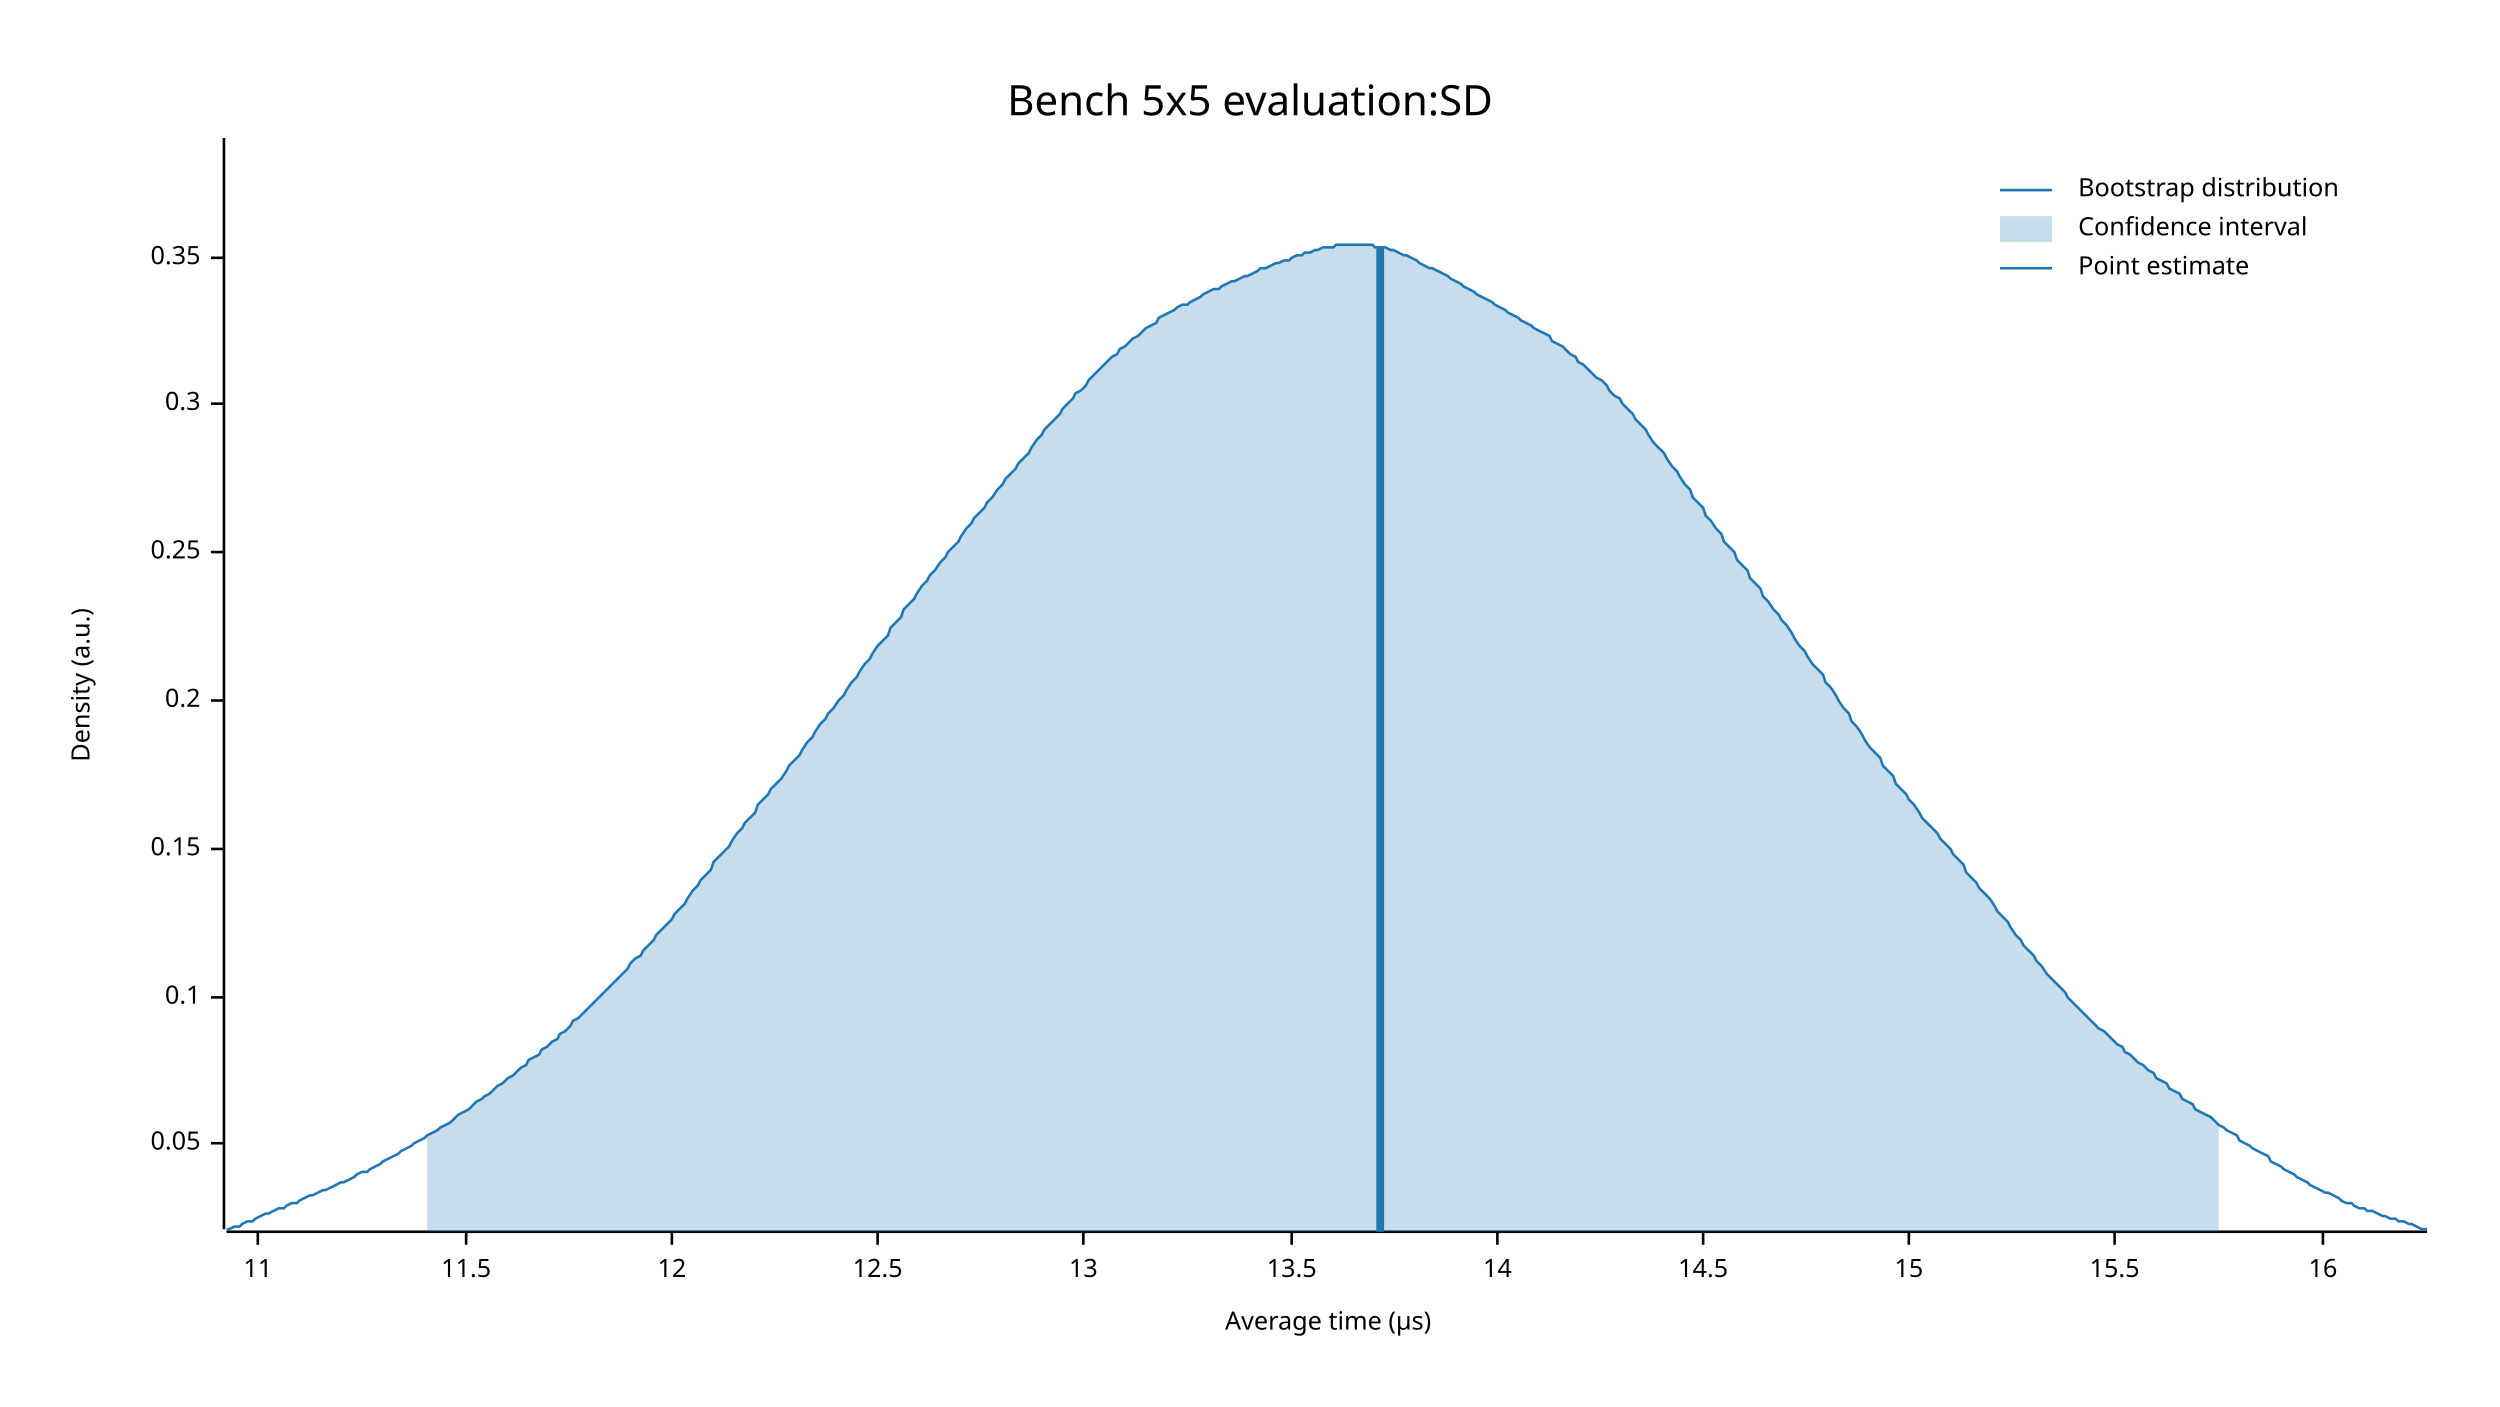
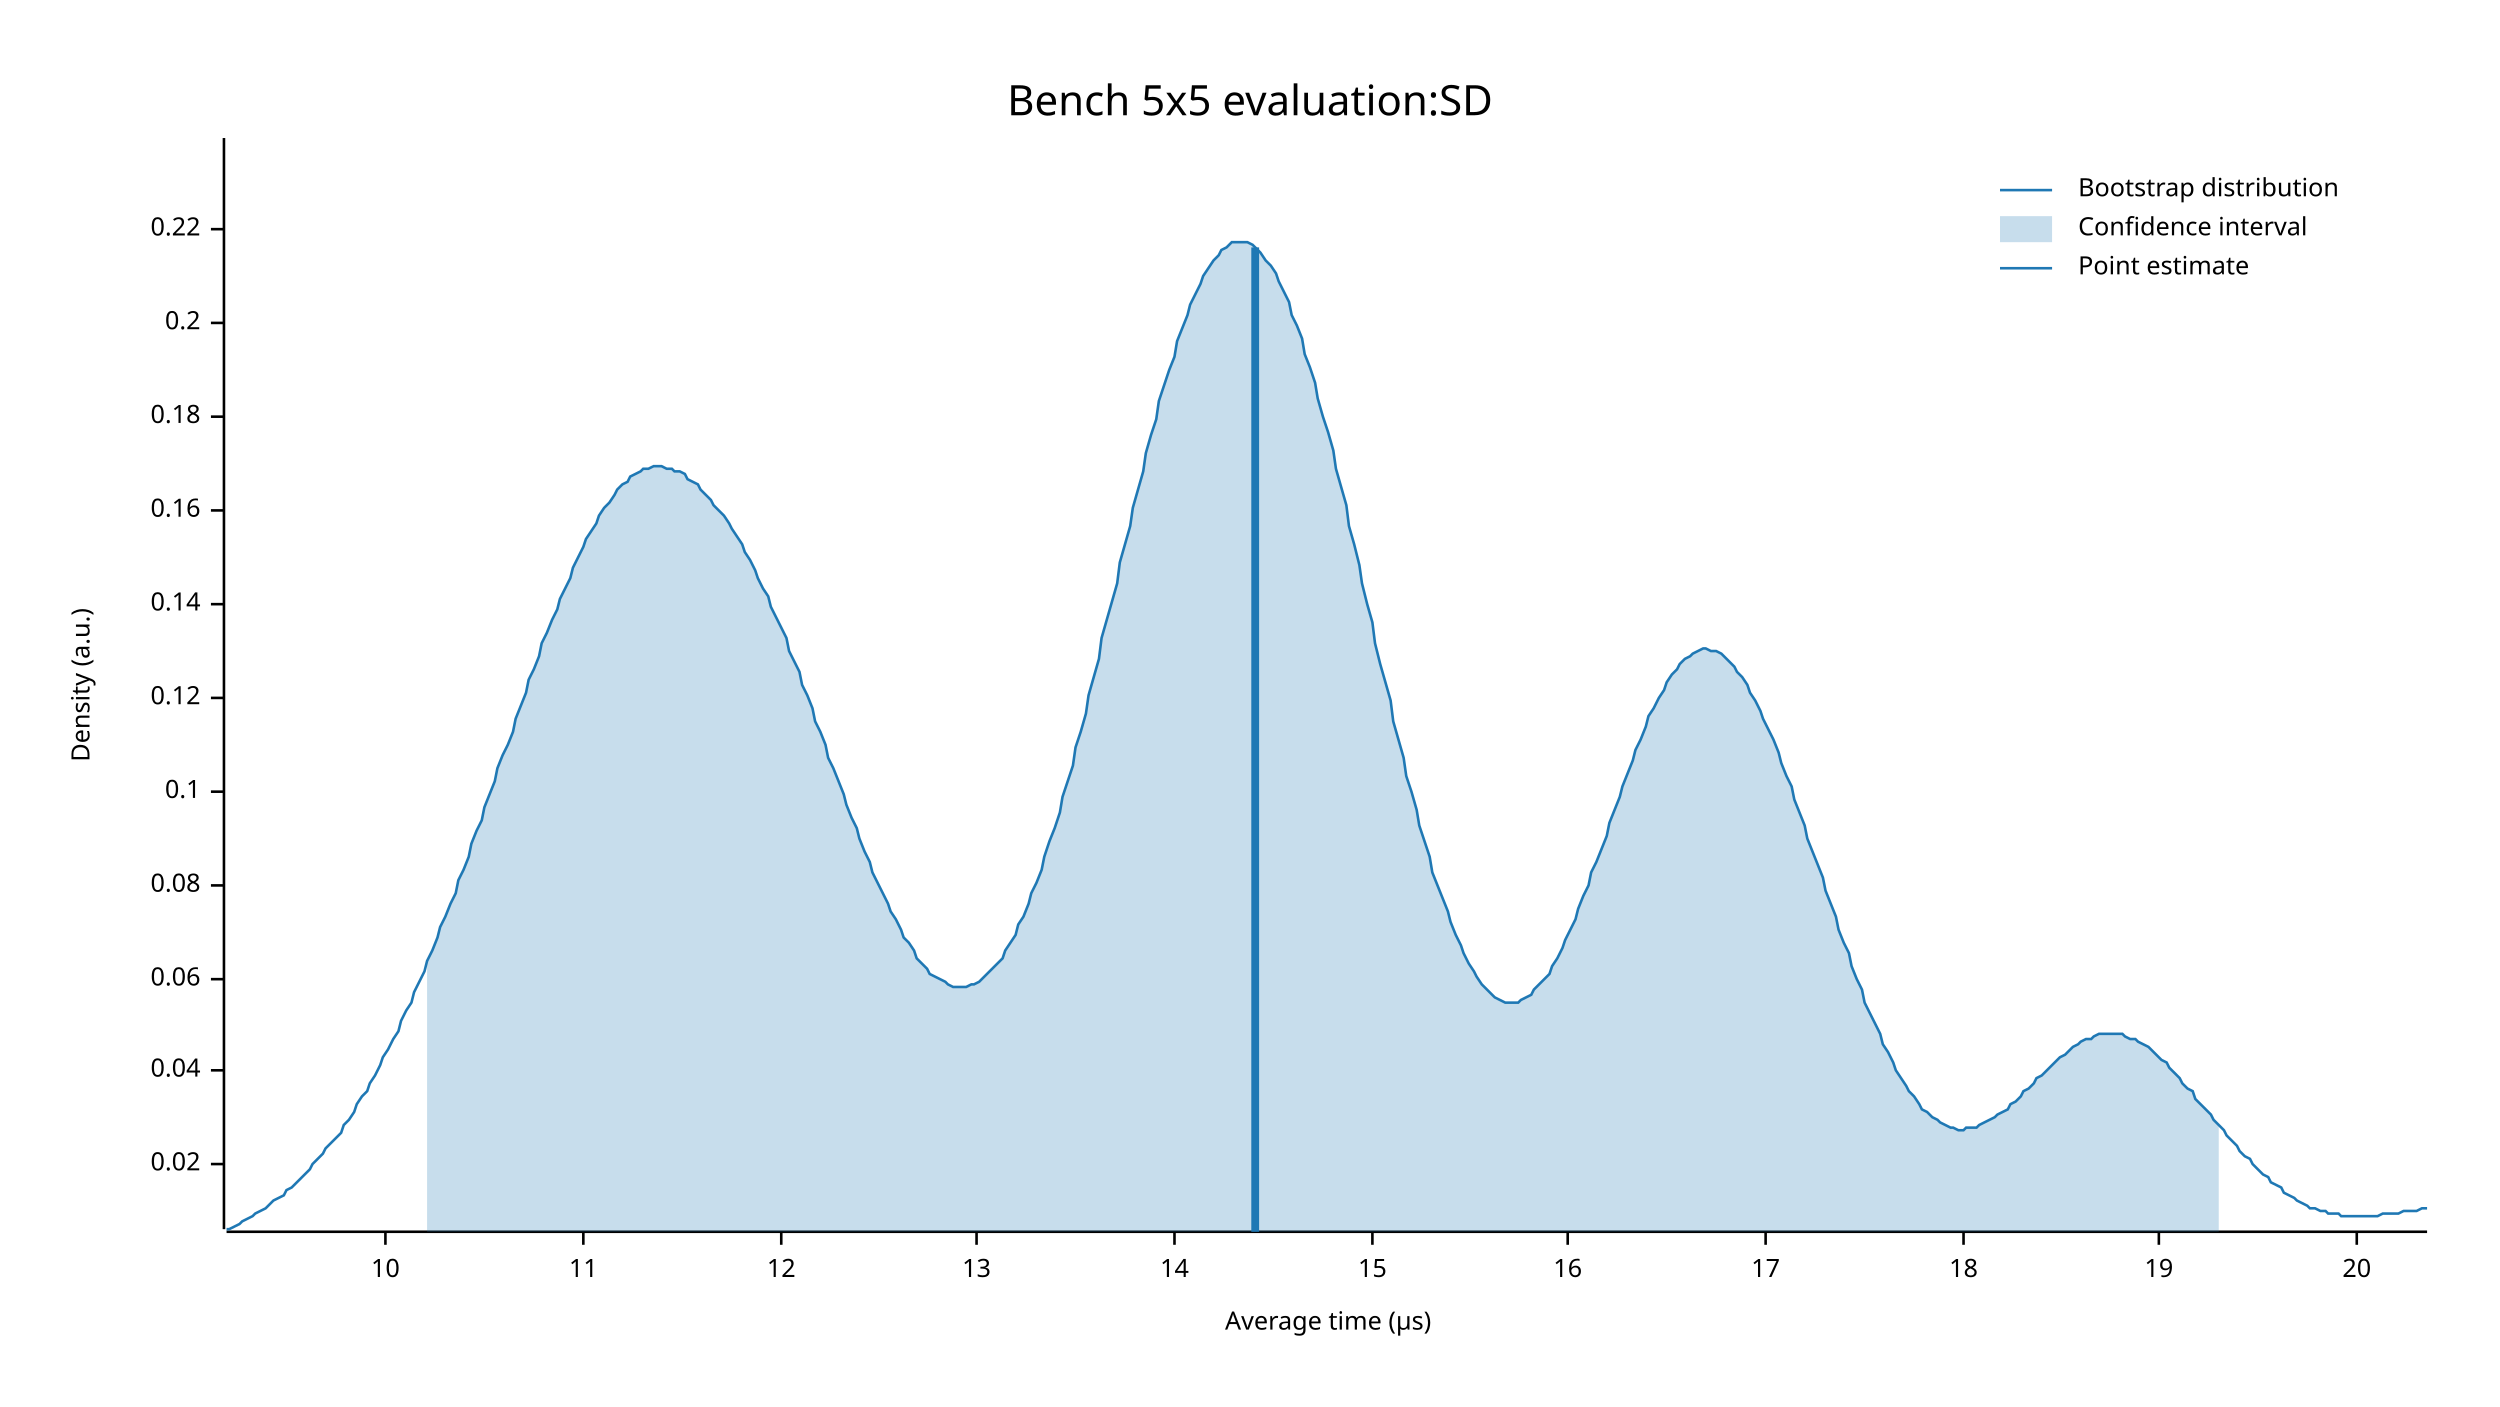
<svg xmlns="http://www.w3.org/2000/svg" width="960" height="540" viewBox="0 0 960 540">
  <text x="480" y="32" dy="0.76em" text-anchor="middle" font-family="sans-serif" font-size="16.129" opacity="1" fill="#000000">
Bench 5x5 evaluation:SD
</text>
  <text x="27" y="263" dy="0.76em" text-anchor="middle" font-family="sans-serif" font-size="9.677" opacity="1" fill="#000000" transform="rotate(270, 27, 263)">
Density (a.u.)
</text>
  <text x="510" y="513" dy="-0.5ex" text-anchor="middle" font-family="sans-serif" font-size="9.677" opacity="1" fill="#000000">
Average time (µs)
</text>
  <polyline fill="none" opacity="1" stroke="#000000" stroke-width="1" points="86,53 86,472 " />
-   <text x="77" y="439" dy="0.5ex" text-anchor="end" font-family="sans-serif" font-size="9.677" opacity="1" fill="#000000">
- 0.05
+   <text x="77" y="447" dy="0.5ex" text-anchor="end" font-family="sans-serif" font-size="9.677" opacity="1" fill="#000000">
+ 0.02
</text>
-   <polyline fill="none" opacity="1" stroke="#000000" stroke-width="1" points="81,439 86,439 " />
-   <text x="77" y="383" dy="0.5ex" text-anchor="end" font-family="sans-serif" font-size="9.677" opacity="1" fill="#000000">
+   <polyline fill="none" opacity="1" stroke="#000000" stroke-width="1" points="81,447 86,447 " />
+   <text x="77" y="411" dy="0.5ex" text-anchor="end" font-family="sans-serif" font-size="9.677" opacity="1" fill="#000000">
+ 0.04
+ </text>
+   <polyline fill="none" opacity="1" stroke="#000000" stroke-width="1" points="81,411 86,411 " />
+   <text x="77" y="376" dy="0.5ex" text-anchor="end" font-family="sans-serif" font-size="9.677" opacity="1" fill="#000000">
+ 0.06
+ </text>
+   <polyline fill="none" opacity="1" stroke="#000000" stroke-width="1" points="81,376 86,376 " />
+   <text x="77" y="340" dy="0.5ex" text-anchor="end" font-family="sans-serif" font-size="9.677" opacity="1" fill="#000000">
+ 0.08
+ </text>
+   <polyline fill="none" opacity="1" stroke="#000000" stroke-width="1" points="81,340 86,340 " />
+   <text x="77" y="304" dy="0.5ex" text-anchor="end" font-family="sans-serif" font-size="9.677" opacity="1" fill="#000000">
0.1
</text>
-   <polyline fill="none" opacity="1" stroke="#000000" stroke-width="1" points="81,383 86,383 " />
-   <text x="77" y="326" dy="0.5ex" text-anchor="end" font-family="sans-serif" font-size="9.677" opacity="1" fill="#000000">
- 0.15
+   <polyline fill="none" opacity="1" stroke="#000000" stroke-width="1" points="81,304 86,304 " />
+   <text x="77" y="268" dy="0.5ex" text-anchor="end" font-family="sans-serif" font-size="9.677" opacity="1" fill="#000000">
+ 0.12
</text>
-   <polyline fill="none" opacity="1" stroke="#000000" stroke-width="1" points="81,326 86,326 " />
-   <text x="77" y="269" dy="0.5ex" text-anchor="end" font-family="sans-serif" font-size="9.677" opacity="1" fill="#000000">
+   <polyline fill="none" opacity="1" stroke="#000000" stroke-width="1" points="81,268 86,268 " />
+   <text x="77" y="232" dy="0.5ex" text-anchor="end" font-family="sans-serif" font-size="9.677" opacity="1" fill="#000000">
+ 0.14
+ </text>
+   <polyline fill="none" opacity="1" stroke="#000000" stroke-width="1" points="81,232 86,232 " />
+   <text x="77" y="196" dy="0.5ex" text-anchor="end" font-family="sans-serif" font-size="9.677" opacity="1" fill="#000000">
+ 0.16
+ </text>
+   <polyline fill="none" opacity="1" stroke="#000000" stroke-width="1" points="81,196 86,196 " />
+   <text x="77" y="160" dy="0.5ex" text-anchor="end" font-family="sans-serif" font-size="9.677" opacity="1" fill="#000000">
+ 0.18
+ </text>
+   <polyline fill="none" opacity="1" stroke="#000000" stroke-width="1" points="81,160 86,160 " />
+   <text x="77" y="124" dy="0.5ex" text-anchor="end" font-family="sans-serif" font-size="9.677" opacity="1" fill="#000000">
0.2
</text>
-   <polyline fill="none" opacity="1" stroke="#000000" stroke-width="1" points="81,269 86,269 " />
-   <text x="77" y="212" dy="0.5ex" text-anchor="end" font-family="sans-serif" font-size="9.677" opacity="1" fill="#000000">
- 0.25
+   <polyline fill="none" opacity="1" stroke="#000000" stroke-width="1" points="81,124 86,124 " />
+   <text x="77" y="88" dy="0.5ex" text-anchor="end" font-family="sans-serif" font-size="9.677" opacity="1" fill="#000000">
+ 0.22
</text>
-   <polyline fill="none" opacity="1" stroke="#000000" stroke-width="1" points="81,212 86,212 " />
-   <text x="77" y="155" dy="0.5ex" text-anchor="end" font-family="sans-serif" font-size="9.677" opacity="1" fill="#000000">
- 0.3
+   <polyline fill="none" opacity="1" stroke="#000000" stroke-width="1" points="81,88 86,88 " />
+   <polyline fill="none" opacity="1" stroke="#000000" stroke-width="1" points="87,473 932,473 " />
+   <text x="148" y="483" dy="0.76em" text-anchor="middle" font-family="sans-serif" font-size="9.677" opacity="1" fill="#000000">
+ 10
</text>
-   <polyline fill="none" opacity="1" stroke="#000000" stroke-width="1" points="81,155 86,155 " />
-   <text x="77" y="99" dy="0.5ex" text-anchor="end" font-family="sans-serif" font-size="9.677" opacity="1" fill="#000000">
- 0.35
- </text>
-   <polyline fill="none" opacity="1" stroke="#000000" stroke-width="1" points="81,99 86,99 " />
-   <polyline fill="none" opacity="1" stroke="#000000" stroke-width="1" points="87,473 932,473 " />
-   <text x="99" y="483" dy="0.76em" text-anchor="middle" font-family="sans-serif" font-size="9.677" opacity="1" fill="#000000">
+   <polyline fill="none" opacity="1" stroke="#000000" stroke-width="1" points="148,473 148,478 " />
+   <text x="224" y="483" dy="0.76em" text-anchor="middle" font-family="sans-serif" font-size="9.677" opacity="1" fill="#000000">
11
</text>
-   <polyline fill="none" opacity="1" stroke="#000000" stroke-width="1" points="99,473 99,478 " />
-   <text x="179" y="483" dy="0.76em" text-anchor="middle" font-family="sans-serif" font-size="9.677" opacity="1" fill="#000000">
- 11.5
- </text>
-   <polyline fill="none" opacity="1" stroke="#000000" stroke-width="1" points="179,473 179,478 " />
-   <text x="258" y="483" dy="0.76em" text-anchor="middle" font-family="sans-serif" font-size="9.677" opacity="1" fill="#000000">
+   <polyline fill="none" opacity="1" stroke="#000000" stroke-width="1" points="224,473 224,478 " />
+   <text x="300" y="483" dy="0.76em" text-anchor="middle" font-family="sans-serif" font-size="9.677" opacity="1" fill="#000000">
12
</text>
-   <polyline fill="none" opacity="1" stroke="#000000" stroke-width="1" points="258,473 258,478 " />
-   <text x="337" y="483" dy="0.76em" text-anchor="middle" font-family="sans-serif" font-size="9.677" opacity="1" fill="#000000">
- 12.5
- </text>
-   <polyline fill="none" opacity="1" stroke="#000000" stroke-width="1" points="337,473 337,478 " />
-   <text x="416" y="483" dy="0.76em" text-anchor="middle" font-family="sans-serif" font-size="9.677" opacity="1" fill="#000000">
+   <polyline fill="none" opacity="1" stroke="#000000" stroke-width="1" points="300,473 300,478 " />
+   <text x="375" y="483" dy="0.76em" text-anchor="middle" font-family="sans-serif" font-size="9.677" opacity="1" fill="#000000">
13
</text>
-   <polyline fill="none" opacity="1" stroke="#000000" stroke-width="1" points="416,473 416,478 " />
-   <text x="496" y="483" dy="0.76em" text-anchor="middle" font-family="sans-serif" font-size="9.677" opacity="1" fill="#000000">
- 13.5
- </text>
-   <polyline fill="none" opacity="1" stroke="#000000" stroke-width="1" points="496,473 496,478 " />
-   <text x="575" y="483" dy="0.76em" text-anchor="middle" font-family="sans-serif" font-size="9.677" opacity="1" fill="#000000">
+   <polyline fill="none" opacity="1" stroke="#000000" stroke-width="1" points="375,473 375,478 " />
+   <text x="451" y="483" dy="0.76em" text-anchor="middle" font-family="sans-serif" font-size="9.677" opacity="1" fill="#000000">
14
</text>
-   <polyline fill="none" opacity="1" stroke="#000000" stroke-width="1" points="575,473 575,478 " />
-   <text x="654" y="483" dy="0.76em" text-anchor="middle" font-family="sans-serif" font-size="9.677" opacity="1" fill="#000000">
- 14.5
- </text>
-   <polyline fill="none" opacity="1" stroke="#000000" stroke-width="1" points="654,473 654,478 " />
-   <text x="733" y="483" dy="0.76em" text-anchor="middle" font-family="sans-serif" font-size="9.677" opacity="1" fill="#000000">
+   <polyline fill="none" opacity="1" stroke="#000000" stroke-width="1" points="451,473 451,478 " />
+   <text x="527" y="483" dy="0.76em" text-anchor="middle" font-family="sans-serif" font-size="9.677" opacity="1" fill="#000000">
15
</text>
-   <polyline fill="none" opacity="1" stroke="#000000" stroke-width="1" points="733,473 733,478 " />
-   <text x="812" y="483" dy="0.76em" text-anchor="middle" font-family="sans-serif" font-size="9.677" opacity="1" fill="#000000">
- 15.5
- </text>
-   <polyline fill="none" opacity="1" stroke="#000000" stroke-width="1" points="812,473 812,478 " />
-   <text x="892" y="483" dy="0.76em" text-anchor="middle" font-family="sans-serif" font-size="9.677" opacity="1" fill="#000000">
+   <polyline fill="none" opacity="1" stroke="#000000" stroke-width="1" points="527,473 527,478 " />
+   <text x="602" y="483" dy="0.76em" text-anchor="middle" font-family="sans-serif" font-size="9.677" opacity="1" fill="#000000">
16
</text>
-   <polyline fill="none" opacity="1" stroke="#000000" stroke-width="1" points="892,473 892,478 " />
-   <polyline fill="none" opacity="1" stroke="#1F78B4" stroke-width="1" points="87,472 88,472 90,471 92,471 93,470 95,469 97,469 98,468 100,467 102,466 103,466 105,465 107,464 109,464 110,463 112,462 114,462 115,461 117,460 119,459 120,459 122,458 124,457 125,457 127,456 129,455 131,454 132,454 134,453 136,452 137,451 139,450 141,450 142,449 144,448 146,447 147,446 149,445 151,444 153,443 154,442 156,441 158,440 159,439 161,438 163,437 164,436 166,435 168,434 169,433 171,432 173,431 175,429 176,428 178,427 180,426 181,425 183,423 185,422 186,421 188,420 190,418 191,417 193,416 195,414 197,413 198,412 200,410 202,409 203,407 205,406 207,405 208,403 210,402 212,400 214,399 215,397 217,396 219,394 220,392 222,391 224,389 225,388 227,386 229,384 230,383 232,381 234,379 236,377 237,376 239,374 241,372 242,370 244,368 246,367 247,365 249,363 251,361 252,359 254,357 256,355 258,353 259,351 261,349 263,347 264,345 266,342 268,340 269,338 271,336 273,334 274,331 276,329 278,327 280,325 281,323 283,320 285,318 286,316 288,314 290,312 291,309 293,307 295,305 296,303 298,301 300,299 302,296 303,294 305,292 307,290 308,288 310,285 312,283 313,281 315,278 317,276 318,274 320,272 322,269 324,267 325,265 327,262 329,260 330,258 332,255 334,253 335,251 337,248 339,246 341,244 342,241 344,239 346,237 347,234 349,232 351,230 352,228 354,225 356,223 357,221 359,219 361,216 363,214 364,212 366,210 368,208 369,206 371,203 373,201 374,199 376,197 378,195 379,193 381,191 383,188 385,186 386,184 388,182 390,180 391,178 393,176 395,174 396,172 398,169 400,167 401,165 403,163 405,161 407,159 408,157 410,155 412,153 413,151 415,150 417,148 418,146 420,144 422,142 423,141 425,139 427,137 429,136 430,134 432,133 434,131 435,130 437,129 439,127 440,126 442,125 444,124 445,122 447,121 449,120 451,119 452,118 454,117 456,117 457,116 459,115 461,114 462,113 464,112 466,111 468,111 469,110 471,109 473,108 474,108 476,107 478,106 479,106 481,105 483,104 484,103 486,103 488,102 490,101 491,101 493,100 495,100 496,99 498,98 500,98 501,97 503,97 505,96 506,96 508,95 510,95 512,95 513,94 515,94 517,94 518,94 520,94 522,94 523,94 525,94 527,94 528,95 530,95 532,95 534,96 535,96 537,97 539,98 540,98 542,99 544,100 545,101 547,102 549,103 550,103 552,104 554,105 556,106 557,107 559,108 561,109 562,110 564,111 566,112 567,113 569,114 571,115 573,116 574,117 576,118 578,119 579,120 581,121 583,122 584,123 586,124 588,125 589,126 591,127 593,128 595,129 596,131 598,132 600,133 601,134 603,136 605,137 606,139 608,140 610,142 611,143 613,145 615,146 617,148 618,150 620,152 622,153 623,155 625,157 627,159 628,161 630,163 632,165 633,167 635,170 637,172 639,174 640,176 642,179 644,181 645,183 647,186 649,188 650,191 652,193 654,195 655,198 657,200 659,203 661,205 662,208 664,210 666,212 667,215 669,217 671,219 672,222 674,224 676,226 677,229 679,231 681,234 683,236 684,238 686,240 688,243 689,245 691,248 693,250 694,252 696,255 698,257 700,259 701,262 703,264 705,267 706,269 708,272 710,274 711,277 713,279 715,282 716,284 718,287 720,289 722,291 723,294 725,296 727,298 728,301 730,303 732,305 733,307 735,309 737,312 738,314 740,316 742,318 744,320 745,322 747,324 749,326 750,328 752,330 754,332 755,335 757,337 759,339 760,341 762,343 764,345 766,348 767,350 769,352 771,354 772,356 774,359 776,361 777,363 779,365 781,367 782,369 784,371 786,374 788,376 789,377 791,379 793,381 794,383 796,385 798,387 799,388 801,390 803,392 804,393 806,395 808,396 810,398 811,399 813,401 815,402 816,404 818,405 820,407 821,408 823,409 825,411 827,412 828,414 830,415 832,416 833,418 835,419 837,420 838,422 840,423 842,424 843,426 845,427 847,428 849,429 850,430 852,432 854,433 855,434 857,435 859,436 860,438 862,439 864,440 865,441 867,442 869,443 871,444 872,446 874,447 876,448 877,449 879,450 881,451 882,452 884,453 886,454 887,455 889,456 891,457 893,458 894,458 896,459 898,460 899,461 901,462 903,462 904,463 906,464 908,464 909,465 911,465 913,466 915,467 916,467 918,468 920,468 921,469 923,469 925,470 926,470 928,471 930,472 932,472 " />
-   <polygon opacity="0.25" fill="#1F78B4" points="164,436 166,435 168,434 169,433 171,432 173,431 175,429 176,428 178,427 180,426 181,425 183,423 185,422 186,421 188,420 190,418 191,417 193,416 195,414 197,413 198,412 200,410 202,409 203,407 205,406 207,405 208,403 210,402 212,400 214,399 215,397 217,396 219,394 220,392 222,391 224,389 225,388 227,386 229,384 230,383 232,381 234,379 236,377 237,376 239,374 241,372 242,370 244,368 246,367 247,365 249,363 251,361 252,359 254,357 256,355 258,353 259,351 261,349 263,347 264,345 266,342 268,340 269,338 271,336 273,334 274,331 276,329 278,327 280,325 281,323 283,320 285,318 286,316 288,314 290,312 291,309 293,307 295,305 296,303 298,301 300,299 302,296 303,294 305,292 307,290 308,288 310,285 312,283 313,281 315,278 317,276 318,274 320,272 322,269 324,267 325,265 327,262 329,260 330,258 332,255 334,253 335,251 337,248 339,246 341,244 342,241 344,239 346,237 347,234 349,232 351,230 352,228 354,225 356,223 357,221 359,219 361,216 363,214 364,212 366,210 368,208 369,206 371,203 373,201 374,199 376,197 378,195 379,193 381,191 383,188 385,186 386,184 388,182 390,180 391,178 393,176 395,174 396,172 398,169 400,167 401,165 403,163 405,161 407,159 408,157 410,155 412,153 413,151 415,150 417,148 418,146 420,144 422,142 423,141 425,139 427,137 429,136 430,134 432,133 434,131 435,130 437,129 439,127 440,126 442,125 444,124 445,122 447,121 449,120 451,119 452,118 454,117 456,117 457,116 459,115 461,114 462,113 464,112 466,111 468,111 469,110 471,109 473,108 474,108 476,107 478,106 479,106 481,105 483,104 484,103 486,103 488,102 490,101 491,101 493,100 495,100 496,99 498,98 500,98 501,97 503,97 505,96 506,96 508,95 510,95 512,95 513,94 515,94 517,94 518,94 520,94 522,94 523,94 525,94 527,94 528,95 530,95 532,95 534,96 535,96 537,97 539,98 540,98 542,99 544,100 545,101 547,102 549,103 550,103 552,104 554,105 556,106 557,107 559,108 561,109 562,110 564,111 566,112 567,113 569,114 571,115 573,116 574,117 576,118 578,119 579,120 581,121 583,122 584,123 586,124 588,125 589,126 591,127 593,128 595,129 596,131 598,132 600,133 601,134 603,136 605,137 606,139 608,140 610,142 611,143 613,145 615,146 617,148 618,150 620,152 622,153 623,155 625,157 627,159 628,161 630,163 632,165 633,167 635,170 637,172 639,174 640,176 642,179 644,181 645,183 647,186 649,188 650,191 652,193 654,195 655,198 657,200 659,203 661,205 662,208 664,210 666,212 667,215 669,217 671,219 672,222 674,224 676,226 677,229 679,231 681,234 683,236 684,238 686,240 688,243 689,245 691,248 693,250 694,252 696,255 698,257 700,259 701,262 703,264 705,267 706,269 708,272 710,274 711,277 713,279 715,282 716,284 718,287 720,289 722,291 723,294 725,296 727,298 728,301 730,303 732,305 733,307 735,309 737,312 738,314 740,316 742,318 744,320 745,322 747,324 749,326 750,328 752,330 754,332 755,335 757,337 759,339 760,341 762,343 764,345 766,348 767,350 769,352 771,354 772,356 774,359 776,361 777,363 779,365 781,367 782,369 784,371 786,374 788,376 789,377 791,379 793,381 794,383 796,385 798,387 799,388 801,390 803,392 804,393 806,395 808,396 810,398 811,399 813,401 815,402 816,404 818,405 820,407 821,408 823,409 825,411 827,412 828,414 830,415 832,416 833,418 835,419 837,420 838,422 840,423 842,424 843,426 845,427 847,428 849,429 850,430 852,432 852,473 164,473 " />
-   <polyline fill="none" opacity="1" stroke="#1F78B4" stroke-width="3" points="530,473 530,95 " />
+   <polyline fill="none" opacity="1" stroke="#000000" stroke-width="1" points="602,473 602,478 " />
+   <text x="678" y="483" dy="0.76em" text-anchor="middle" font-family="sans-serif" font-size="9.677" opacity="1" fill="#000000">
+ 17
+ </text>
+   <polyline fill="none" opacity="1" stroke="#000000" stroke-width="1" points="678,473 678,478 " />
+   <text x="754" y="483" dy="0.76em" text-anchor="middle" font-family="sans-serif" font-size="9.677" opacity="1" fill="#000000">
+ 18
+ </text>
+   <polyline fill="none" opacity="1" stroke="#000000" stroke-width="1" points="754,473 754,478 " />
+   <text x="829" y="483" dy="0.76em" text-anchor="middle" font-family="sans-serif" font-size="9.677" opacity="1" fill="#000000">
+ 19
+ </text>
+   <polyline fill="none" opacity="1" stroke="#000000" stroke-width="1" points="829,473 829,478 " />
+   <text x="905" y="483" dy="0.76em" text-anchor="middle" font-family="sans-serif" font-size="9.677" opacity="1" fill="#000000">
+ 20
+ </text>
+   <polyline fill="none" opacity="1" stroke="#000000" stroke-width="1" points="905,473 905,478 " />
+   <polyline fill="none" opacity="1" stroke="#1F78B4" stroke-width="1" points="87,472 88,472 90,471 92,470 93,469 95,468 97,467 98,466 100,465 102,464 103,463 105,461 107,460 109,459 110,457 112,456 114,454 115,453 117,451 119,449 120,447 122,445 124,443 125,441 127,439 129,437 131,435 132,432 134,430 136,427 137,424 139,421 141,419 142,416 144,413 146,409 147,406 149,403 151,399 153,396 154,392 156,388 158,385 159,381 161,377 163,373 164,369 166,365 168,360 169,356 171,352 173,347 175,343 176,338 178,334 180,329 181,324 183,319 185,315 186,310 188,305 190,300 191,295 193,290 195,286 197,281 198,276 200,271 202,266 203,261 205,257 207,252 208,247 210,243 212,238 214,234 215,230 217,226 219,222 220,218 222,214 224,210 225,207 227,204 229,201 230,198 232,195 234,193 236,190 237,188 239,186 241,185 242,183 244,182 246,181 247,180 249,180 251,179 252,179 254,179 256,180 258,180 259,181 261,181 263,182 264,184 266,185 268,186 269,188 271,190 273,192 274,194 276,196 278,198 280,201 281,203 283,206 285,209 286,212 288,215 290,219 291,222 293,226 295,229 296,233 298,237 300,241 302,245 303,250 305,254 307,258 308,263 310,267 312,272 313,277 315,281 317,286 318,291 320,295 322,300 324,305 325,309 327,314 329,318 330,322 332,327 334,331 335,335 337,339 339,343 341,347 342,350 344,353 346,357 347,360 349,362 351,365 352,368 354,370 356,372 357,374 359,375 361,376 363,377 364,378 366,379 368,379 369,379 371,379 373,378 374,378 376,377 378,375 379,374 381,372 383,370 385,368 386,365 388,362 390,359 391,355 393,352 395,347 396,343 398,339 400,334 401,329 403,323 405,318 407,312 408,306 410,300 412,294 413,287 415,281 417,274 418,267 420,260 422,253 423,245 425,238 427,231 429,224 430,216 432,209 434,202 435,195 437,188 439,181 440,174 442,167 444,161 445,154 447,148 449,142 451,137 452,131 454,126 456,121 457,117 459,113 461,109 462,106 464,103 466,100 468,98 469,96 471,95 473,93 474,93 476,93 478,93 479,93 481,94 483,96 484,97 486,100 488,102 490,105 491,108 493,112 495,116 496,121 498,125 500,130 501,136 503,141 505,147 506,153 508,160 510,166 512,173 513,180 515,187 517,194 518,202 520,209 522,217 523,224 525,232 527,239 528,247 530,255 532,262 534,269 535,277 537,284 539,291 540,298 542,304 544,311 545,317 547,323 549,329 550,335 552,340 554,345 556,350 557,354 559,359 561,363 562,366 564,370 566,373 567,375 569,378 571,380 573,382 574,383 576,384 578,385 579,385 581,385 583,385 584,384 586,383 588,382 589,380 591,378 593,376 595,374 596,371 598,368 600,364 601,361 603,357 605,353 606,349 608,344 610,340 611,335 613,331 615,326 617,321 618,316 620,311 622,306 623,302 625,297 627,292 628,288 630,284 632,279 633,275 635,272 637,268 639,265 640,262 642,259 644,257 645,255 647,253 649,252 650,251 652,250 654,249 655,249 657,250 659,250 661,251 662,252 664,254 666,256 667,258 669,260 671,263 672,266 674,269 676,273 677,276 679,280 681,284 683,289 684,293 686,298 688,302 689,307 691,312 693,317 694,322 696,327 698,332 700,337 701,342 703,347 705,352 706,357 708,362 710,366 711,371 713,376 715,380 716,385 718,389 720,393 722,397 723,401 725,404 727,408 728,411 730,414 732,417 733,419 735,421 737,424 738,426 740,427 742,429 744,430 745,431 747,432 749,433 750,433 752,434 754,434 755,433 757,433 759,433 760,432 762,431 764,430 766,429 767,428 769,427 771,426 772,424 774,423 776,421 777,419 779,418 781,416 782,414 784,413 786,411 788,409 789,408 791,406 793,405 794,404 796,402 798,401 799,400 801,399 803,399 804,398 806,397 808,397 810,397 811,397 813,397 815,397 816,398 818,399 820,399 821,400 823,401 825,402 827,404 828,405 830,407 832,408 833,410 835,412 837,414 838,416 840,418 842,419 843,422 845,424 847,426 849,428 850,430 852,432 854,434 855,436 857,438 859,440 860,442 862,444 864,445 865,447 867,449 869,451 871,452 872,454 874,455 876,456 877,458 879,459 881,460 882,461 884,462 886,463 887,464 889,464 891,465 893,465 894,466 896,466 898,466 899,467 901,467 903,467 904,467 906,467 908,467 909,467 911,467 913,467 915,466 916,466 918,466 920,466 921,466 923,465 925,465 926,465 928,465 930,464 932,464 " />
+   <polygon opacity="0.25" fill="#1F78B4" points="164,369 166,365 168,360 169,356 171,352 173,347 175,343 176,338 178,334 180,329 181,324 183,319 185,315 186,310 188,305 190,300 191,295 193,290 195,286 197,281 198,276 200,271 202,266 203,261 205,257 207,252 208,247 210,243 212,238 214,234 215,230 217,226 219,222 220,218 222,214 224,210 225,207 227,204 229,201 230,198 232,195 234,193 236,190 237,188 239,186 241,185 242,183 244,182 246,181 247,180 249,180 251,179 252,179 254,179 256,180 258,180 259,181 261,181 263,182 264,184 266,185 268,186 269,188 271,190 273,192 274,194 276,196 278,198 280,201 281,203 283,206 285,209 286,212 288,215 290,219 291,222 293,226 295,229 296,233 298,237 300,241 302,245 303,250 305,254 307,258 308,263 310,267 312,272 313,277 315,281 317,286 318,291 320,295 322,300 324,305 325,309 327,314 329,318 330,322 332,327 334,331 335,335 337,339 339,343 341,347 342,350 344,353 346,357 347,360 349,362 351,365 352,368 354,370 356,372 357,374 359,375 361,376 363,377 364,378 366,379 368,379 369,379 371,379 373,378 374,378 376,377 378,375 379,374 381,372 383,370 385,368 386,365 388,362 390,359 391,355 393,352 395,347 396,343 398,339 400,334 401,329 403,323 405,318 407,312 408,306 410,300 412,294 413,287 415,281 417,274 418,267 420,260 422,253 423,245 425,238 427,231 429,224 430,216 432,209 434,202 435,195 437,188 439,181 440,174 442,167 444,161 445,154 447,148 449,142 451,137 452,131 454,126 456,121 457,117 459,113 461,109 462,106 464,103 466,100 468,98 469,96 471,95 473,93 474,93 476,93 478,93 479,93 481,94 483,96 484,97 486,100 488,102 490,105 491,108 493,112 495,116 496,121 498,125 500,130 501,136 503,141 505,147 506,153 508,160 510,166 512,173 513,180 515,187 517,194 518,202 520,209 522,217 523,224 525,232 527,239 528,247 530,255 532,262 534,269 535,277 537,284 539,291 540,298 542,304 544,311 545,317 547,323 549,329 550,335 552,340 554,345 556,350 557,354 559,359 561,363 562,366 564,370 566,373 567,375 569,378 571,380 573,382 574,383 576,384 578,385 579,385 581,385 583,385 584,384 586,383 588,382 589,380 591,378 593,376 595,374 596,371 598,368 600,364 601,361 603,357 605,353 606,349 608,344 610,340 611,335 613,331 615,326 617,321 618,316 620,311 622,306 623,302 625,297 627,292 628,288 630,284 632,279 633,275 635,272 637,268 639,265 640,262 642,259 644,257 645,255 647,253 649,252 650,251 652,250 654,249 655,249 657,250 659,250 661,251 662,252 664,254 666,256 667,258 669,260 671,263 672,266 674,269 676,273 677,276 679,280 681,284 683,289 684,293 686,298 688,302 689,307 691,312 693,317 694,322 696,327 698,332 700,337 701,342 703,347 705,352 706,357 708,362 710,366 711,371 713,376 715,380 716,385 718,389 720,393 722,397 723,401 725,404 727,408 728,411 730,414 732,417 733,419 735,421 737,424 738,426 740,427 742,429 744,430 745,431 747,432 749,433 750,433 752,434 754,434 755,433 757,433 759,433 760,432 762,431 764,430 766,429 767,428 769,427 771,426 772,424 774,423 776,421 777,419 779,418 781,416 782,414 784,413 786,411 788,409 789,408 791,406 793,405 794,404 796,402 798,401 799,400 801,399 803,399 804,398 806,397 808,397 810,397 811,397 813,397 815,397 816,398 818,399 820,399 821,400 823,401 825,402 827,404 828,405 830,407 832,408 833,410 835,412 837,414 838,416 840,418 842,419 843,422 845,424 847,426 849,428 850,430 852,432 852,473 164,473 " />
+   <polyline fill="none" opacity="1" stroke="#1F78B4" stroke-width="3" points="482,473 482,95 " />
  <text x="798" y="68" dy="0.76em" text-anchor="start" font-family="sans-serif" font-size="9.677" opacity="1" fill="#000000">
Bootstrap distribution
</text>
  <text x="798" y="83" dy="0.76em" text-anchor="start" font-family="sans-serif" font-size="9.677" opacity="1" fill="#000000">
Confidence interval
</text>
  <text x="798" y="98" dy="0.76em" text-anchor="start" font-family="sans-serif" font-size="9.677" opacity="1" fill="#000000">
Point estimate
</text>
  <polyline fill="none" opacity="1" stroke="#1F78B4" stroke-width="1" points="768,73 788,73 " />
  <rect x="768" y="83" width="20" height="10" opacity="0.25" fill="#1F78B4" stroke="none" />
  <polyline fill="none" opacity="1" stroke="#1F78B4" stroke-width="1" points="768,103 788,103 " />
</svg>
